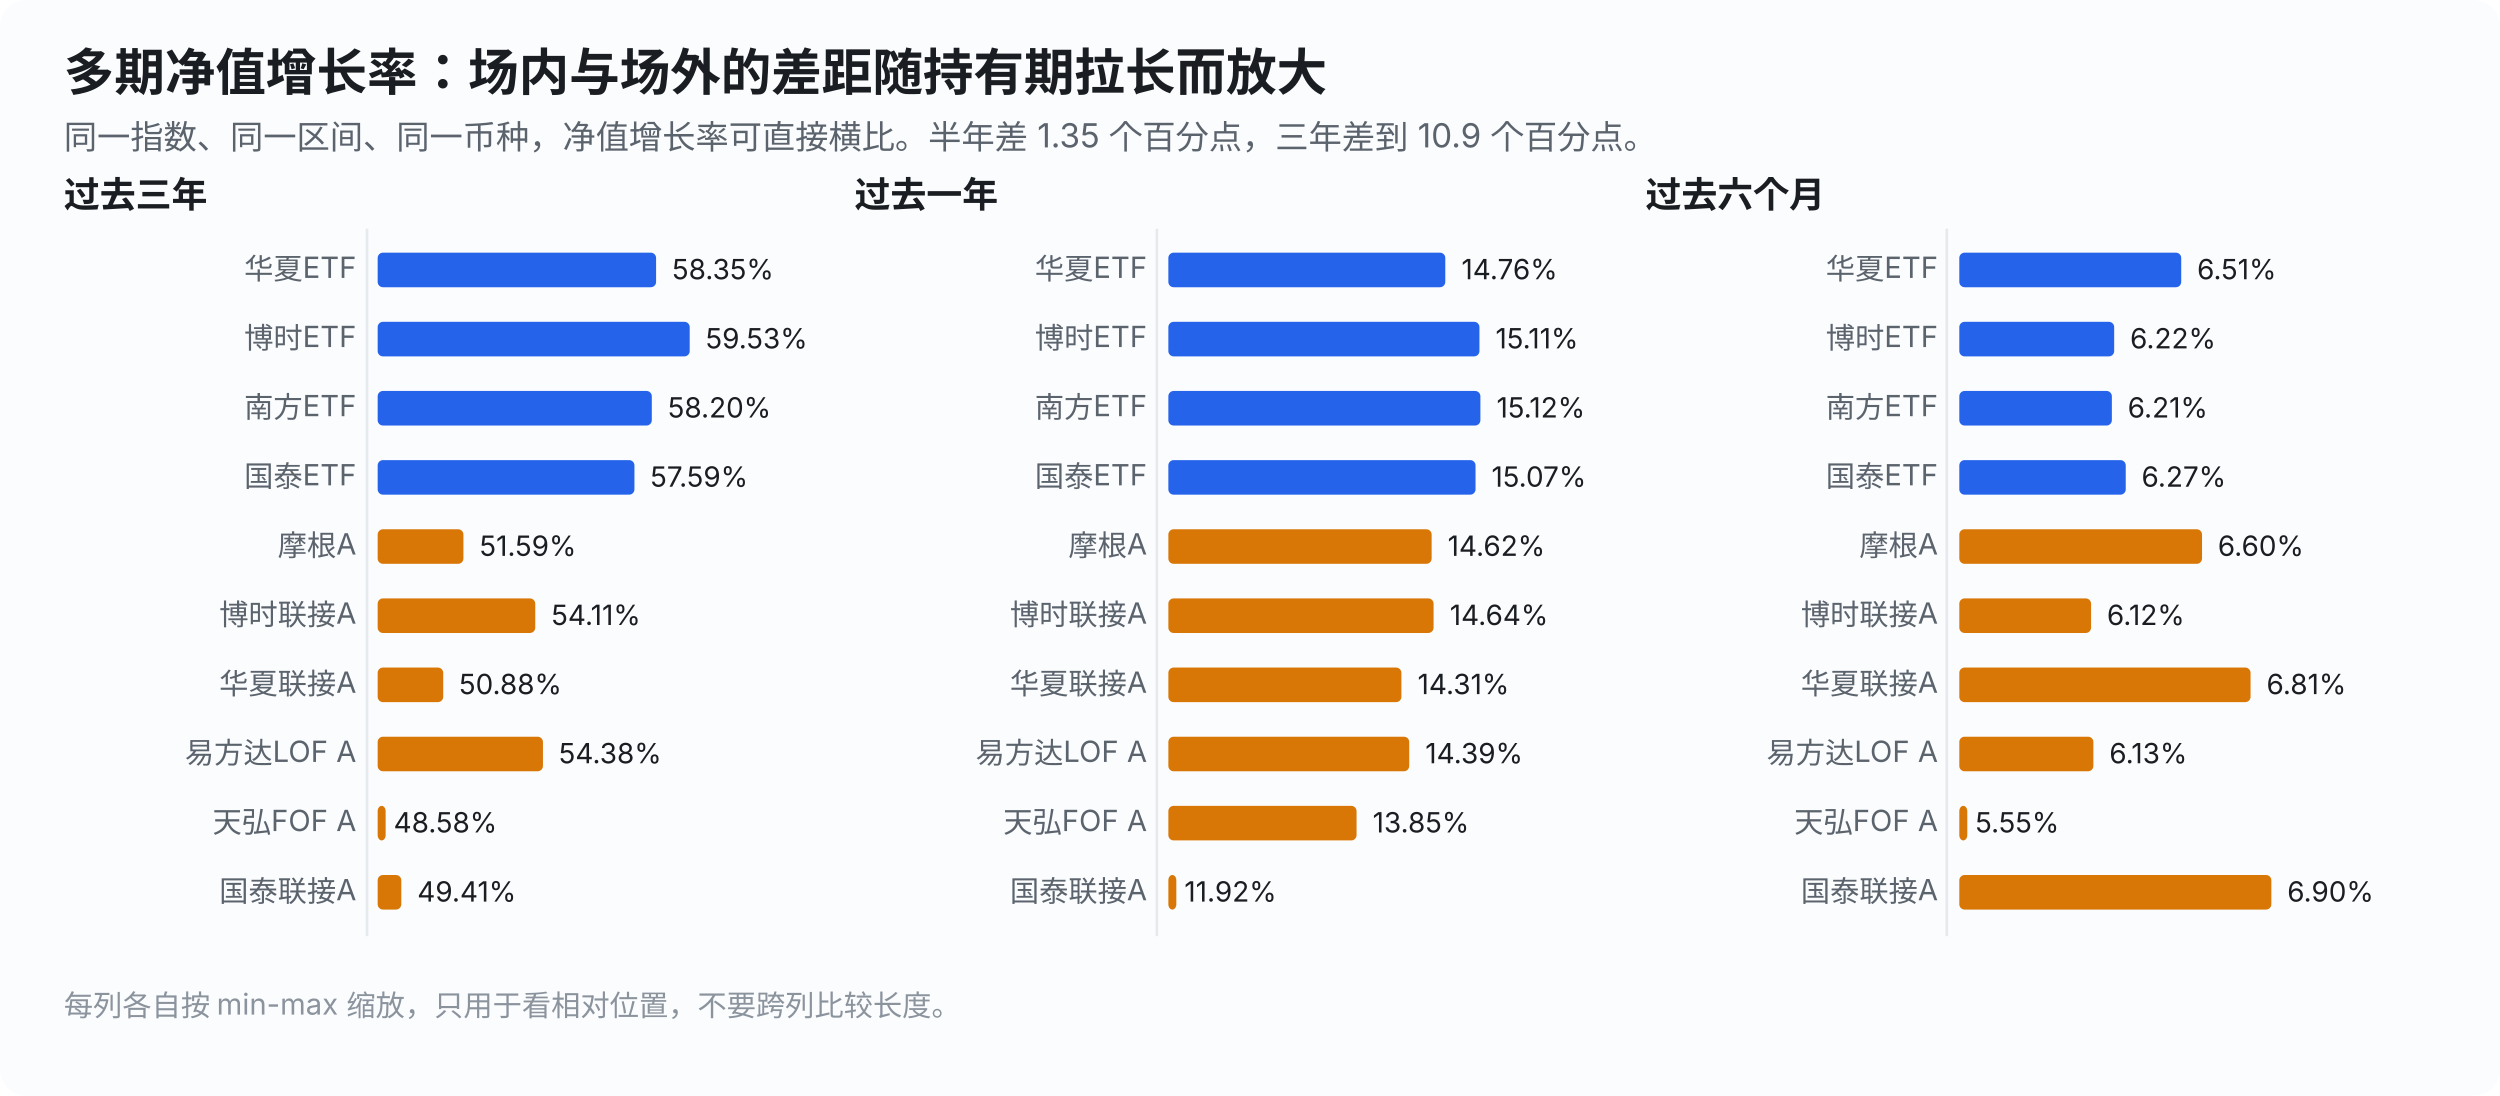
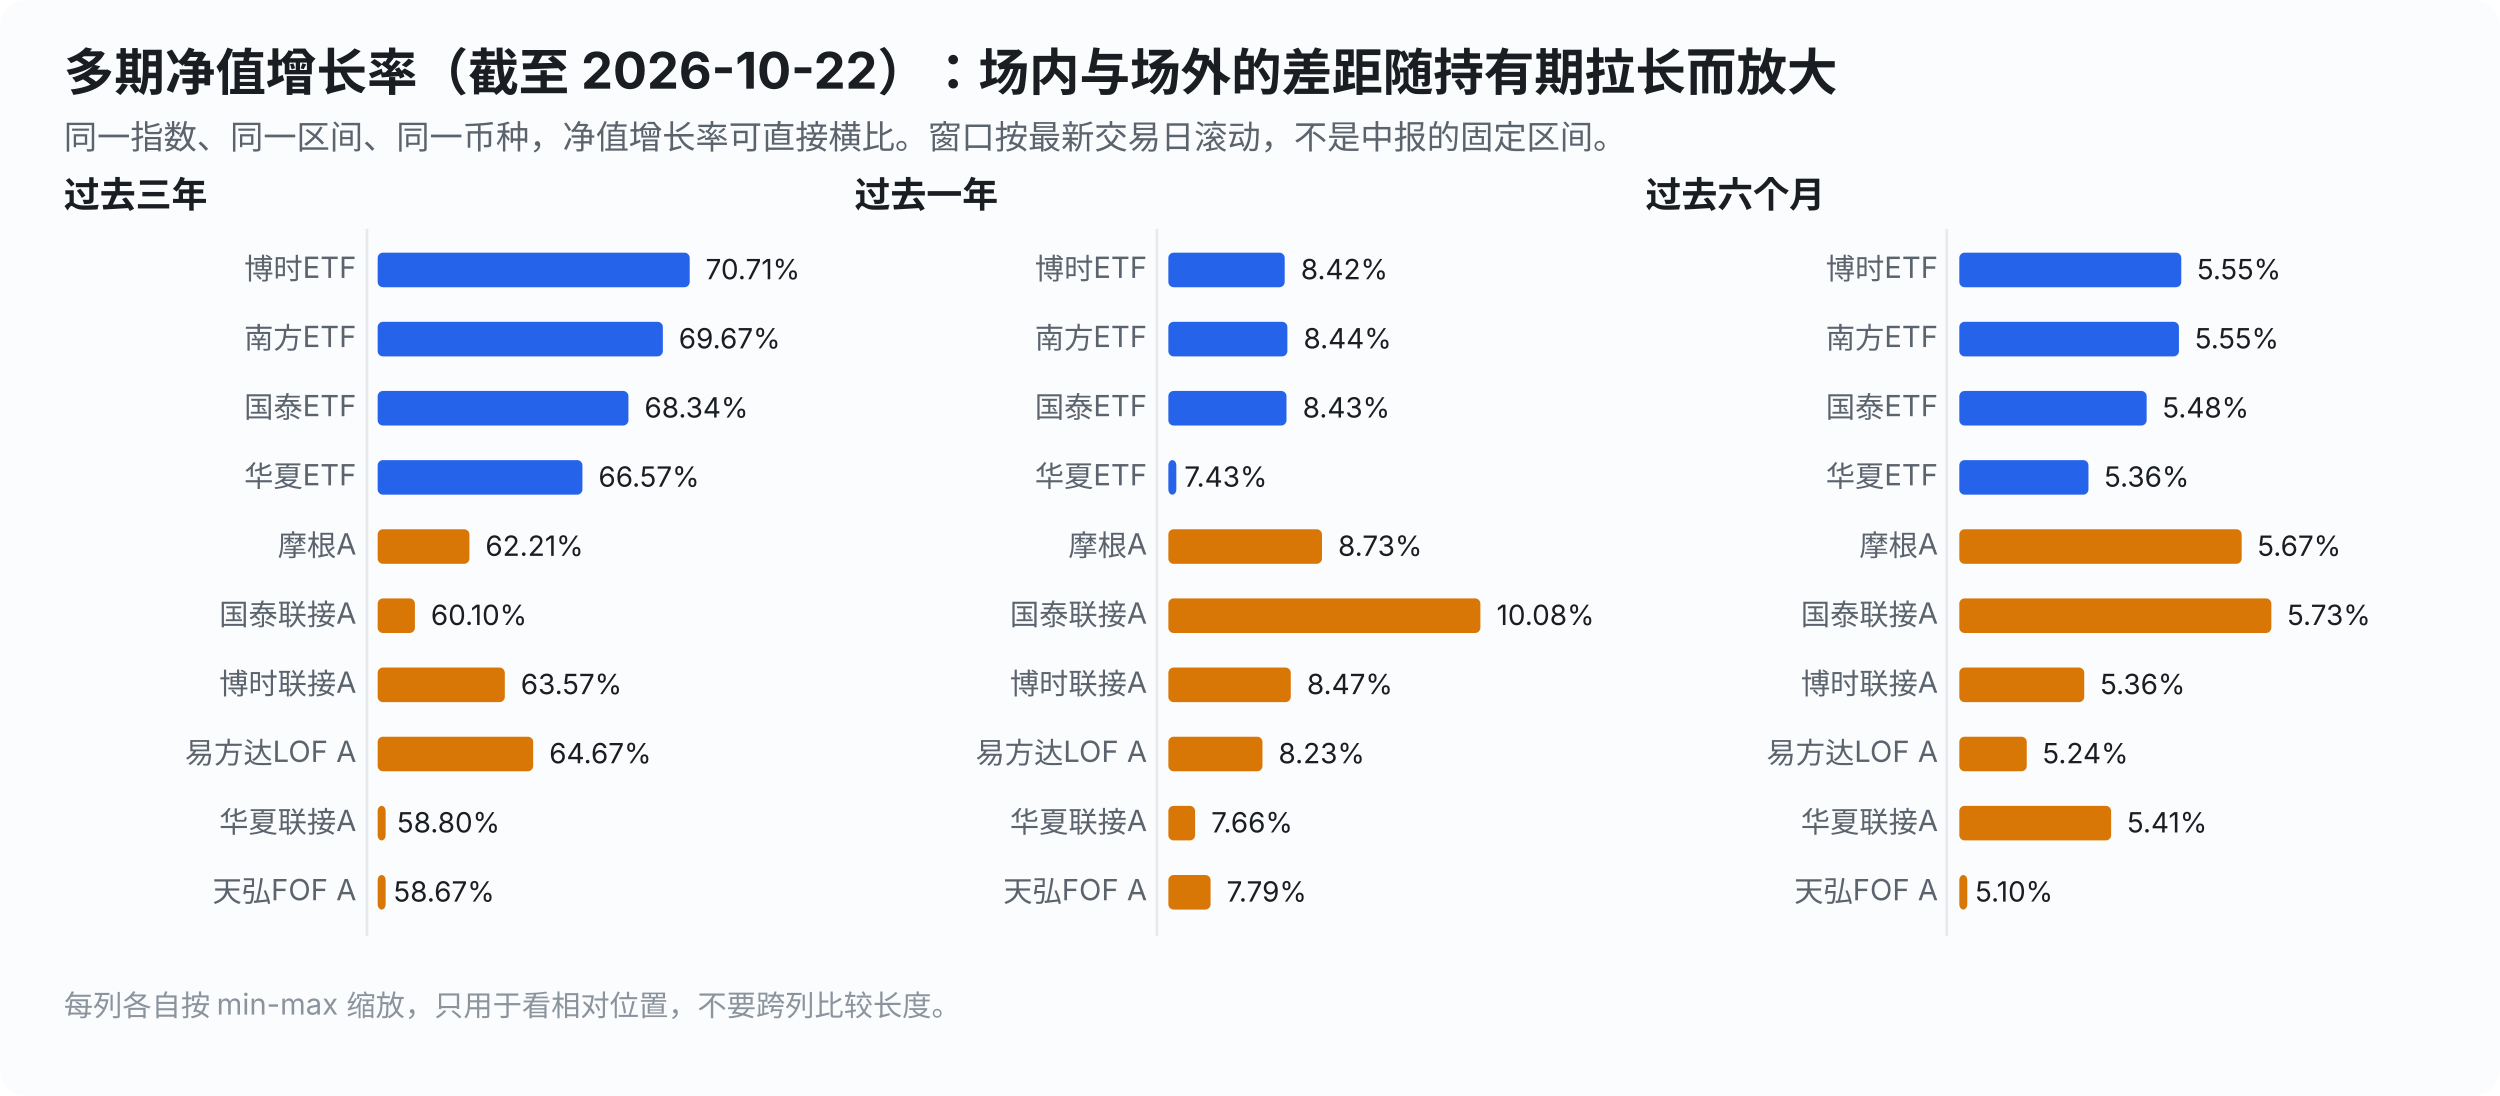
<svg xmlns="http://www.w3.org/2000/svg" width="940" height="412" viewBox="0 0 940 412" role="img">
  <rect width="940" height="412" fill="#fbfcfe" rx="10" />
-   <text x="24.0" y="34.0" font-family="-apple-system,BlinkMacSystemFont,'Segoe UI','PingFang SC','Hiragino Sans GB','Microsoft YaHei',sans-serif" font-size="19.0" fill="#1a1d21" text-anchor="start" font-weight="650">多期净值增长率：场内与场外的差距随持有期拉长而放大</text>
-   <text x="24.0" y="56.0" font-family="-apple-system,BlinkMacSystemFont,'Segoe UI','PingFang SC','Hiragino Sans GB','Microsoft YaHei',sans-serif" font-size="12.5" fill="#5b636d" text-anchor="start">同一指数、同一区间、同一币种，净值增长率可直接横比。半年差 1.35 个百分点，三年差到 10.9 个百分点。</text>
+   <text x="24.0" y="34.0" font-family="-apple-system,BlinkMacSystemFont,'Segoe UI','PingFang SC','Hiragino Sans GB','Microsoft YaHei',sans-serif" font-size="19.0" fill="#1a1d21" text-anchor="start" font-weight="650">多期净值增长率（截至 2026-10-22）：场内与场外的差距随持有期拉长而放大</text>
+   <text x="24.0" y="56.0" font-family="-apple-system,BlinkMacSystemFont,'Segoe UI','PingFang SC','Hiragino Sans GB','Microsoft YaHei',sans-serif" font-size="12.5" fill="#5b636d" text-anchor="start">同一指数、同一区间、同一币种，净值增长率可直接横比。窗口按最新交易日滚动，不是中报的固定区间。</text>
  <text x="24.0" y="78.0" font-family="-apple-system,BlinkMacSystemFont,'Segoe UI','PingFang SC','Hiragino Sans GB','Microsoft YaHei',sans-serif" font-size="13.5" fill="#1a1d21" text-anchor="start" font-weight="650">过去三年</text>
-   <text x="134.0" y="105.0" font-family="-apple-system,BlinkMacSystemFont,'Segoe UI','PingFang SC','Hiragino Sans GB','Microsoft YaHei',sans-serif" font-size="11.0" fill="#5b636d" text-anchor="end">华夏ETF</text>
-   <rect x="142.0" y="95.0" width="104.69" height="13.00" fill="#2563eb" rx="2" />
-   <text x="252.7" y="105.0" font-family="-apple-system,BlinkMacSystemFont,'Segoe UI','PingFang SC','Hiragino Sans GB','Microsoft YaHei',sans-serif" font-size="10.5" fill="#1a1d21" text-anchor="start">58.35%</text>
-   <text x="134.0" y="131.0" font-family="-apple-system,BlinkMacSystemFont,'Segoe UI','PingFang SC','Hiragino Sans GB','Microsoft YaHei',sans-serif" font-size="11.0" fill="#5b636d" text-anchor="end">博时ETF</text>
-   <rect x="142.0" y="121.0" width="117.33" height="13.00" fill="#2563eb" rx="2" />
-   <text x="265.3" y="131.0" font-family="-apple-system,BlinkMacSystemFont,'Segoe UI','PingFang SC','Hiragino Sans GB','Microsoft YaHei',sans-serif" font-size="10.5" fill="#1a1d21" text-anchor="start">59.53%</text>
-   <text x="134.0" y="157.0" font-family="-apple-system,BlinkMacSystemFont,'Segoe UI','PingFang SC','Hiragino Sans GB','Microsoft YaHei',sans-serif" font-size="11.0" fill="#5b636d" text-anchor="end">南方ETF</text>
-   <rect x="142.0" y="147.0" width="103.08" height="13.00" fill="#2563eb" rx="2" />
-   <text x="251.1" y="157.0" font-family="-apple-system,BlinkMacSystemFont,'Segoe UI','PingFang SC','Hiragino Sans GB','Microsoft YaHei',sans-serif" font-size="10.5" fill="#1a1d21" text-anchor="start">58.20%</text>
-   <text x="134.0" y="183.0" font-family="-apple-system,BlinkMacSystemFont,'Segoe UI','PingFang SC','Hiragino Sans GB','Microsoft YaHei',sans-serif" font-size="11.0" fill="#5b636d" text-anchor="end">国泰ETF</text>
-   <rect x="142.0" y="173.0" width="96.55" height="13.00" fill="#2563eb" rx="2" />
-   <text x="244.5" y="183.0" font-family="-apple-system,BlinkMacSystemFont,'Segoe UI','PingFang SC','Hiragino Sans GB','Microsoft YaHei',sans-serif" font-size="10.5" fill="#1a1d21" text-anchor="start">57.59%</text>
+   <text x="134.0" y="105.0" font-family="-apple-system,BlinkMacSystemFont,'Segoe UI','PingFang SC','Hiragino Sans GB','Microsoft YaHei',sans-serif" font-size="11.0" fill="#5b636d" text-anchor="end">博时ETF</text>
+   <rect x="142.0" y="95.0" width="117.33" height="13.00" fill="#2563eb" rx="2" />
+   <text x="265.3" y="105.0" font-family="-apple-system,BlinkMacSystemFont,'Segoe UI','PingFang SC','Hiragino Sans GB','Microsoft YaHei',sans-serif" font-size="10.5" fill="#1a1d21" text-anchor="start">70.71%</text>
+   <text x="134.0" y="131.0" font-family="-apple-system,BlinkMacSystemFont,'Segoe UI','PingFang SC','Hiragino Sans GB','Microsoft YaHei',sans-serif" font-size="11.0" fill="#5b636d" text-anchor="end">南方ETF</text>
+   <rect x="142.0" y="121.0" width="107.24" height="13.00" fill="#2563eb" rx="2" />
+   <text x="255.2" y="131.0" font-family="-apple-system,BlinkMacSystemFont,'Segoe UI','PingFang SC','Hiragino Sans GB','Microsoft YaHei',sans-serif" font-size="10.5" fill="#1a1d21" text-anchor="start">69.67%</text>
+   <text x="134.0" y="157.0" font-family="-apple-system,BlinkMacSystemFont,'Segoe UI','PingFang SC','Hiragino Sans GB','Microsoft YaHei',sans-serif" font-size="11.0" fill="#5b636d" text-anchor="end">国泰ETF</text>
+   <rect x="142.0" y="147.0" width="94.29" height="13.00" fill="#2563eb" rx="2" />
+   <text x="242.3" y="157.0" font-family="-apple-system,BlinkMacSystemFont,'Segoe UI','PingFang SC','Hiragino Sans GB','Microsoft YaHei',sans-serif" font-size="10.5" fill="#1a1d21" text-anchor="start">68.34%</text>
+   <text x="134.0" y="183.0" font-family="-apple-system,BlinkMacSystemFont,'Segoe UI','PingFang SC','Hiragino Sans GB','Microsoft YaHei',sans-serif" font-size="11.0" fill="#5b636d" text-anchor="end">华夏ETF</text>
+   <rect x="142.0" y="173.0" width="76.99" height="13.00" fill="#2563eb" rx="2" />
+   <text x="225.0" y="183.0" font-family="-apple-system,BlinkMacSystemFont,'Segoe UI','PingFang SC','Hiragino Sans GB','Microsoft YaHei',sans-serif" font-size="10.5" fill="#1a1d21" text-anchor="start">66.57%</text>
  <text x="134.0" y="209.0" font-family="-apple-system,BlinkMacSystemFont,'Segoe UI','PingFang SC','Hiragino Sans GB','Microsoft YaHei',sans-serif" font-size="11.0" fill="#5b636d" text-anchor="end">摩根A</text>
-   <rect x="142.0" y="199.0" width="32.25" height="13.00" fill="#d97706" rx="2" />
-   <text x="180.3" y="209.0" font-family="-apple-system,BlinkMacSystemFont,'Segoe UI','PingFang SC','Hiragino Sans GB','Microsoft YaHei',sans-serif" font-size="10.5" fill="#1a1d21" text-anchor="start">51.59%</text>
-   <text x="134.0" y="235.0" font-family="-apple-system,BlinkMacSystemFont,'Segoe UI','PingFang SC','Hiragino Sans GB','Microsoft YaHei',sans-serif" font-size="11.0" fill="#5b636d" text-anchor="end">博时联接A</text>
-   <rect x="142.0" y="225.0" width="59.26" height="13.00" fill="#d97706" rx="2" />
-   <text x="207.3" y="235.0" font-family="-apple-system,BlinkMacSystemFont,'Segoe UI','PingFang SC','Hiragino Sans GB','Microsoft YaHei',sans-serif" font-size="10.5" fill="#1a1d21" text-anchor="start">54.11%</text>
-   <text x="134.0" y="261.0" font-family="-apple-system,BlinkMacSystemFont,'Segoe UI','PingFang SC','Hiragino Sans GB','Microsoft YaHei',sans-serif" font-size="11.0" fill="#5b636d" text-anchor="end">华夏联接A</text>
-   <rect x="142.0" y="251.0" width="24.65" height="13.00" fill="#d97706" rx="2" />
-   <text x="172.6" y="261.0" font-family="-apple-system,BlinkMacSystemFont,'Segoe UI','PingFang SC','Hiragino Sans GB','Microsoft YaHei',sans-serif" font-size="10.5" fill="#1a1d21" text-anchor="start">50.88%</text>
+   <rect x="142.0" y="199.0" width="34.50" height="13.00" fill="#d97706" rx="2" />
+   <text x="182.5" y="209.0" font-family="-apple-system,BlinkMacSystemFont,'Segoe UI','PingFang SC','Hiragino Sans GB','Microsoft YaHei',sans-serif" font-size="10.5" fill="#1a1d21" text-anchor="start">62.21%</text>
+   <text x="134.0" y="235.0" font-family="-apple-system,BlinkMacSystemFont,'Segoe UI','PingFang SC','Hiragino Sans GB','Microsoft YaHei',sans-serif" font-size="11.0" fill="#5b636d" text-anchor="end">国泰联接A</text>
+   <rect x="142.0" y="225.0" width="14.01" height="13.00" fill="#d97706" rx="2" />
+   <text x="162.0" y="235.0" font-family="-apple-system,BlinkMacSystemFont,'Segoe UI','PingFang SC','Hiragino Sans GB','Microsoft YaHei',sans-serif" font-size="10.5" fill="#1a1d21" text-anchor="start">60.10%</text>
+   <text x="134.0" y="261.0" font-family="-apple-system,BlinkMacSystemFont,'Segoe UI','PingFang SC','Hiragino Sans GB','Microsoft YaHei',sans-serif" font-size="11.0" fill="#5b636d" text-anchor="end">博时联接A</text>
+   <rect x="142.0" y="251.0" width="47.81" height="13.00" fill="#d97706" rx="2" />
+   <text x="195.8" y="261.0" font-family="-apple-system,BlinkMacSystemFont,'Segoe UI','PingFang SC','Hiragino Sans GB','Microsoft YaHei',sans-serif" font-size="10.5" fill="#1a1d21" text-anchor="start">63.57%</text>
  <text x="134.0" y="287.0" font-family="-apple-system,BlinkMacSystemFont,'Segoe UI','PingFang SC','Hiragino Sans GB','Microsoft YaHei',sans-serif" font-size="11.0" fill="#5b636d" text-anchor="end">易方达LOF A</text>
-   <rect x="142.0" y="277.0" width="62.15" height="13.00" fill="#d97706" rx="2" />
-   <text x="210.1" y="287.0" font-family="-apple-system,BlinkMacSystemFont,'Segoe UI','PingFang SC','Hiragino Sans GB','Microsoft YaHei',sans-serif" font-size="10.5" fill="#1a1d21" text-anchor="start">54.38%</text>
-   <text x="134.0" y="313.0" font-family="-apple-system,BlinkMacSystemFont,'Segoe UI','PingFang SC','Hiragino Sans GB','Microsoft YaHei',sans-serif" font-size="11.0" fill="#5b636d" text-anchor="end">天弘FOF A</text>
+   <rect x="142.0" y="277.0" width="58.48" height="13.00" fill="#d97706" rx="2" />
+   <text x="206.5" y="287.0" font-family="-apple-system,BlinkMacSystemFont,'Segoe UI','PingFang SC','Hiragino Sans GB','Microsoft YaHei',sans-serif" font-size="10.5" fill="#1a1d21" text-anchor="start">64.67%</text>
+   <text x="134.0" y="313.0" font-family="-apple-system,BlinkMacSystemFont,'Segoe UI','PingFang SC','Hiragino Sans GB','Microsoft YaHei',sans-serif" font-size="11.0" fill="#5b636d" text-anchor="end">华夏联接A</text>
  <rect x="142.0" y="303.0" width="3.00" height="13.00" fill="#d97706" rx="2" />
-   <text x="148.0" y="313.0" font-family="-apple-system,BlinkMacSystemFont,'Segoe UI','PingFang SC','Hiragino Sans GB','Microsoft YaHei',sans-serif" font-size="10.5" fill="#1a1d21" text-anchor="start">48.58%</text>
-   <text x="134.0" y="339.0" font-family="-apple-system,BlinkMacSystemFont,'Segoe UI','PingFang SC','Hiragino Sans GB','Microsoft YaHei',sans-serif" font-size="11.0" fill="#5b636d" text-anchor="end">国泰联接A</text>
-   <rect x="142.0" y="329.0" width="8.89" height="13.00" fill="#d97706" rx="2" />
-   <text x="156.9" y="339.0" font-family="-apple-system,BlinkMacSystemFont,'Segoe UI','PingFang SC','Hiragino Sans GB','Microsoft YaHei',sans-serif" font-size="10.5" fill="#1a1d21" text-anchor="start">49.41%</text>
+   <text x="149.3" y="313.0" font-family="-apple-system,BlinkMacSystemFont,'Segoe UI','PingFang SC','Hiragino Sans GB','Microsoft YaHei',sans-serif" font-size="10.5" fill="#1a1d21" text-anchor="start">58.80%</text>
+   <text x="134.0" y="339.0" font-family="-apple-system,BlinkMacSystemFont,'Segoe UI','PingFang SC','Hiragino Sans GB','Microsoft YaHei',sans-serif" font-size="11.0" fill="#5b636d" text-anchor="end">天弘FOF A</text>
+   <rect x="142.0" y="329.0" width="3.00" height="13.00" fill="#d97706" rx="2" />
+   <text x="148.0" y="339.0" font-family="-apple-system,BlinkMacSystemFont,'Segoe UI','PingFang SC','Hiragino Sans GB','Microsoft YaHei',sans-serif" font-size="10.5" fill="#1a1d21" text-anchor="start">58.67%</text>
  <line x1="138" y1="86" x2="138" y2="352" stroke="#e6e9ee" stroke-width="1" />
  <text x="321.3" y="78.0" font-family="-apple-system,BlinkMacSystemFont,'Segoe UI','PingFang SC','Hiragino Sans GB','Microsoft YaHei',sans-serif" font-size="13.5" fill="#1a1d21" text-anchor="start" font-weight="650">过去一年</text>
-   <text x="431.3" y="105.0" font-family="-apple-system,BlinkMacSystemFont,'Segoe UI','PingFang SC','Hiragino Sans GB','Microsoft YaHei',sans-serif" font-size="11.0" fill="#5b636d" text-anchor="end">华夏ETF</text>
-   <rect x="439.3" y="95.0" width="104.13" height="13.00" fill="#2563eb" rx="2" />
-   <text x="549.5" y="105.0" font-family="-apple-system,BlinkMacSystemFont,'Segoe UI','PingFang SC','Hiragino Sans GB','Microsoft YaHei',sans-serif" font-size="10.5" fill="#1a1d21" text-anchor="start">14.76%</text>
-   <text x="431.3" y="131.0" font-family="-apple-system,BlinkMacSystemFont,'Segoe UI','PingFang SC','Hiragino Sans GB','Microsoft YaHei',sans-serif" font-size="11.0" fill="#5b636d" text-anchor="end">博时ETF</text>
-   <rect x="439.3" y="121.0" width="116.97" height="13.00" fill="#2563eb" rx="2" />
-   <text x="562.3" y="131.0" font-family="-apple-system,BlinkMacSystemFont,'Segoe UI','PingFang SC','Hiragino Sans GB','Microsoft YaHei',sans-serif" font-size="10.5" fill="#1a1d21" text-anchor="start">15.11%</text>
-   <text x="431.3" y="157.0" font-family="-apple-system,BlinkMacSystemFont,'Segoe UI','PingFang SC','Hiragino Sans GB','Microsoft YaHei',sans-serif" font-size="11.0" fill="#5b636d" text-anchor="end">南方ETF</text>
-   <rect x="439.3" y="147.0" width="117.33" height="13.00" fill="#2563eb" rx="2" />
-   <text x="562.7" y="157.0" font-family="-apple-system,BlinkMacSystemFont,'Segoe UI','PingFang SC','Hiragino Sans GB','Microsoft YaHei',sans-serif" font-size="10.5" fill="#1a1d21" text-anchor="start">15.12%</text>
-   <text x="431.3" y="183.0" font-family="-apple-system,BlinkMacSystemFont,'Segoe UI','PingFang SC','Hiragino Sans GB','Microsoft YaHei',sans-serif" font-size="11.0" fill="#5b636d" text-anchor="end">国泰ETF</text>
-   <rect x="439.3" y="173.0" width="115.50" height="13.00" fill="#2563eb" rx="2" />
-   <text x="560.8" y="183.0" font-family="-apple-system,BlinkMacSystemFont,'Segoe UI','PingFang SC','Hiragino Sans GB','Microsoft YaHei',sans-serif" font-size="10.5" fill="#1a1d21" text-anchor="start">15.07%</text>
+   <text x="431.3" y="105.0" font-family="-apple-system,BlinkMacSystemFont,'Segoe UI','PingFang SC','Hiragino Sans GB','Microsoft YaHei',sans-serif" font-size="11.0" fill="#5b636d" text-anchor="end">博时ETF</text>
+   <rect x="439.3" y="95.0" width="43.75" height="13.00" fill="#2563eb" rx="2" />
+   <text x="489.1" y="105.0" font-family="-apple-system,BlinkMacSystemFont,'Segoe UI','PingFang SC','Hiragino Sans GB','Microsoft YaHei',sans-serif" font-size="10.5" fill="#1a1d21" text-anchor="start">8.42%</text>
+   <text x="431.3" y="131.0" font-family="-apple-system,BlinkMacSystemFont,'Segoe UI','PingFang SC','Hiragino Sans GB','Microsoft YaHei',sans-serif" font-size="11.0" fill="#5b636d" text-anchor="end">南方ETF</text>
+   <rect x="439.3" y="121.0" width="44.75" height="13.00" fill="#2563eb" rx="2" />
+   <text x="490.1" y="131.0" font-family="-apple-system,BlinkMacSystemFont,'Segoe UI','PingFang SC','Hiragino Sans GB','Microsoft YaHei',sans-serif" font-size="10.5" fill="#1a1d21" text-anchor="start">8.44%</text>
+   <text x="431.3" y="157.0" font-family="-apple-system,BlinkMacSystemFont,'Segoe UI','PingFang SC','Hiragino Sans GB','Microsoft YaHei',sans-serif" font-size="11.0" fill="#5b636d" text-anchor="end">国泰ETF</text>
+   <rect x="439.3" y="147.0" width="44.42" height="13.00" fill="#2563eb" rx="2" />
+   <text x="489.8" y="157.0" font-family="-apple-system,BlinkMacSystemFont,'Segoe UI','PingFang SC','Hiragino Sans GB','Microsoft YaHei',sans-serif" font-size="10.5" fill="#1a1d21" text-anchor="start">8.43%</text>
+   <text x="431.3" y="183.0" font-family="-apple-system,BlinkMacSystemFont,'Segoe UI','PingFang SC','Hiragino Sans GB','Microsoft YaHei',sans-serif" font-size="11.0" fill="#5b636d" text-anchor="end">华夏ETF</text>
+   <rect x="439.3" y="173.0" width="3.00" height="13.00" fill="#2563eb" rx="2" />
+   <text x="445.3" y="183.0" font-family="-apple-system,BlinkMacSystemFont,'Segoe UI','PingFang SC','Hiragino Sans GB','Microsoft YaHei',sans-serif" font-size="10.5" fill="#1a1d21" text-anchor="start">7.43%</text>
  <text x="431.3" y="209.0" font-family="-apple-system,BlinkMacSystemFont,'Segoe UI','PingFang SC','Hiragino Sans GB','Microsoft YaHei',sans-serif" font-size="11.0" fill="#5b636d" text-anchor="end">摩根A</text>
-   <rect x="439.3" y="199.0" width="99.00" height="13.00" fill="#d97706" rx="2" />
-   <text x="544.3" y="209.0" font-family="-apple-system,BlinkMacSystemFont,'Segoe UI','PingFang SC','Hiragino Sans GB','Microsoft YaHei',sans-serif" font-size="10.5" fill="#1a1d21" text-anchor="start">14.62%</text>
-   <text x="431.3" y="235.0" font-family="-apple-system,BlinkMacSystemFont,'Segoe UI','PingFang SC','Hiragino Sans GB','Microsoft YaHei',sans-serif" font-size="11.0" fill="#5b636d" text-anchor="end">博时联接A</text>
-   <rect x="439.3" y="225.0" width="99.73" height="13.00" fill="#d97706" rx="2" />
-   <text x="545.1" y="235.0" font-family="-apple-system,BlinkMacSystemFont,'Segoe UI','PingFang SC','Hiragino Sans GB','Microsoft YaHei',sans-serif" font-size="10.5" fill="#1a1d21" text-anchor="start">14.64%</text>
-   <text x="431.3" y="261.0" font-family="-apple-system,BlinkMacSystemFont,'Segoe UI','PingFang SC','Hiragino Sans GB','Microsoft YaHei',sans-serif" font-size="11.0" fill="#5b636d" text-anchor="end">华夏联接A</text>
-   <rect x="439.3" y="251.0" width="87.63" height="13.00" fill="#d97706" rx="2" />
-   <text x="533.0" y="261.0" font-family="-apple-system,BlinkMacSystemFont,'Segoe UI','PingFang SC','Hiragino Sans GB','Microsoft YaHei',sans-serif" font-size="10.5" fill="#1a1d21" text-anchor="start">14.31%</text>
+   <rect x="439.3" y="199.0" width="57.77" height="13.00" fill="#d97706" rx="2" />
+   <text x="503.1" y="209.0" font-family="-apple-system,BlinkMacSystemFont,'Segoe UI','PingFang SC','Hiragino Sans GB','Microsoft YaHei',sans-serif" font-size="10.5" fill="#1a1d21" text-anchor="start">8.73%</text>
+   <text x="431.3" y="235.0" font-family="-apple-system,BlinkMacSystemFont,'Segoe UI','PingFang SC','Hiragino Sans GB','Microsoft YaHei',sans-serif" font-size="11.0" fill="#5b636d" text-anchor="end">国泰联接A</text>
+   <rect x="439.3" y="225.0" width="117.33" height="13.00" fill="#d97706" rx="2" />
+   <text x="562.7" y="235.0" font-family="-apple-system,BlinkMacSystemFont,'Segoe UI','PingFang SC','Hiragino Sans GB','Microsoft YaHei',sans-serif" font-size="10.5" fill="#1a1d21" text-anchor="start">10.08%</text>
+   <text x="431.3" y="261.0" font-family="-apple-system,BlinkMacSystemFont,'Segoe UI','PingFang SC','Hiragino Sans GB','Microsoft YaHei',sans-serif" font-size="11.0" fill="#5b636d" text-anchor="end">博时联接A</text>
+   <rect x="439.3" y="251.0" width="46.03" height="13.00" fill="#d97706" rx="2" />
+   <text x="491.4" y="261.0" font-family="-apple-system,BlinkMacSystemFont,'Segoe UI','PingFang SC','Hiragino Sans GB','Microsoft YaHei',sans-serif" font-size="10.5" fill="#1a1d21" text-anchor="start">8.47%</text>
  <text x="431.3" y="287.0" font-family="-apple-system,BlinkMacSystemFont,'Segoe UI','PingFang SC','Hiragino Sans GB','Microsoft YaHei',sans-serif" font-size="11.0" fill="#5b636d" text-anchor="end">易方达LOF A</text>
-   <rect x="439.3" y="277.0" width="90.57" height="13.00" fill="#d97706" rx="2" />
-   <text x="535.9" y="287.0" font-family="-apple-system,BlinkMacSystemFont,'Segoe UI','PingFang SC','Hiragino Sans GB','Microsoft YaHei',sans-serif" font-size="10.5" fill="#1a1d21" text-anchor="start">14.39%</text>
-   <text x="431.3" y="313.0" font-family="-apple-system,BlinkMacSystemFont,'Segoe UI','PingFang SC','Hiragino Sans GB','Microsoft YaHei',sans-serif" font-size="11.0" fill="#5b636d" text-anchor="end">天弘FOF A</text>
-   <rect x="439.3" y="303.0" width="70.77" height="13.00" fill="#d97706" rx="2" />
-   <text x="516.1" y="313.0" font-family="-apple-system,BlinkMacSystemFont,'Segoe UI','PingFang SC','Hiragino Sans GB','Microsoft YaHei',sans-serif" font-size="10.5" fill="#1a1d21" text-anchor="start">13.85%</text>
-   <text x="431.3" y="339.0" font-family="-apple-system,BlinkMacSystemFont,'Segoe UI','PingFang SC','Hiragino Sans GB','Microsoft YaHei',sans-serif" font-size="11.0" fill="#5b636d" text-anchor="end">国泰联接A</text>
-   <rect x="439.3" y="329.0" width="3.00" height="13.00" fill="#d97706" rx="2" />
-   <text x="445.3" y="339.0" font-family="-apple-system,BlinkMacSystemFont,'Segoe UI','PingFang SC','Hiragino Sans GB','Microsoft YaHei',sans-serif" font-size="10.5" fill="#1a1d21" text-anchor="start">11.92%</text>
+   <rect x="439.3" y="277.0" width="35.39" height="13.00" fill="#d97706" rx="2" />
+   <text x="480.7" y="287.0" font-family="-apple-system,BlinkMacSystemFont,'Segoe UI','PingFang SC','Hiragino Sans GB','Microsoft YaHei',sans-serif" font-size="10.5" fill="#1a1d21" text-anchor="start">8.23%</text>
+   <text x="431.3" y="313.0" font-family="-apple-system,BlinkMacSystemFont,'Segoe UI','PingFang SC','Hiragino Sans GB','Microsoft YaHei',sans-serif" font-size="11.0" fill="#5b636d" text-anchor="end">华夏联接A</text>
+   <rect x="439.3" y="303.0" width="10.06" height="13.00" fill="#d97706" rx="2" />
+   <text x="455.4" y="313.0" font-family="-apple-system,BlinkMacSystemFont,'Segoe UI','PingFang SC','Hiragino Sans GB','Microsoft YaHei',sans-serif" font-size="10.5" fill="#1a1d21" text-anchor="start">7.66%</text>
+   <text x="431.3" y="339.0" font-family="-apple-system,BlinkMacSystemFont,'Segoe UI','PingFang SC','Hiragino Sans GB','Microsoft YaHei',sans-serif" font-size="11.0" fill="#5b636d" text-anchor="end">天弘FOF A</text>
+   <rect x="439.3" y="329.0" width="15.88" height="13.00" fill="#d97706" rx="2" />
+   <text x="461.2" y="339.0" font-family="-apple-system,BlinkMacSystemFont,'Segoe UI','PingFang SC','Hiragino Sans GB','Microsoft YaHei',sans-serif" font-size="10.5" fill="#1a1d21" text-anchor="start">7.79%</text>
  <line x1="435" y1="86" x2="435" y2="352" stroke="#e6e9ee" stroke-width="1" />
  <text x="618.7" y="78.0" font-family="-apple-system,BlinkMacSystemFont,'Segoe UI','PingFang SC','Hiragino Sans GB','Microsoft YaHei',sans-serif" font-size="13.5" fill="#1a1d21" text-anchor="start" font-weight="650">过去六个月</text>
-   <text x="728.7" y="105.0" font-family="-apple-system,BlinkMacSystemFont,'Segoe UI','PingFang SC','Hiragino Sans GB','Microsoft YaHei',sans-serif" font-size="11.0" fill="#5b636d" text-anchor="end">华夏ETF</text>
-   <rect x="736.7" y="95.0" width="83.44" height="13.00" fill="#2563eb" rx="2" />
-   <text x="826.1" y="105.0" font-family="-apple-system,BlinkMacSystemFont,'Segoe UI','PingFang SC','Hiragino Sans GB','Microsoft YaHei',sans-serif" font-size="10.5" fill="#1a1d21" text-anchor="start">6.51%</text>
-   <text x="728.7" y="131.0" font-family="-apple-system,BlinkMacSystemFont,'Segoe UI','PingFang SC','Hiragino Sans GB','Microsoft YaHei',sans-serif" font-size="11.0" fill="#5b636d" text-anchor="end">博时ETF</text>
-   <rect x="736.7" y="121.0" width="58.23" height="13.00" fill="#2563eb" rx="2" />
-   <text x="800.9" y="131.0" font-family="-apple-system,BlinkMacSystemFont,'Segoe UI','PingFang SC','Hiragino Sans GB','Microsoft YaHei',sans-serif" font-size="10.5" fill="#1a1d21" text-anchor="start">6.22%</text>
-   <text x="728.7" y="157.0" font-family="-apple-system,BlinkMacSystemFont,'Segoe UI','PingFang SC','Hiragino Sans GB','Microsoft YaHei',sans-serif" font-size="11.0" fill="#5b636d" text-anchor="end">南方ETF</text>
-   <rect x="736.7" y="147.0" width="57.36" height="13.00" fill="#2563eb" rx="2" />
-   <text x="800.0" y="157.0" font-family="-apple-system,BlinkMacSystemFont,'Segoe UI','PingFang SC','Hiragino Sans GB','Microsoft YaHei',sans-serif" font-size="10.5" fill="#1a1d21" text-anchor="start">6.21%</text>
-   <text x="728.7" y="183.0" font-family="-apple-system,BlinkMacSystemFont,'Segoe UI','PingFang SC','Hiragino Sans GB','Microsoft YaHei',sans-serif" font-size="11.0" fill="#5b636d" text-anchor="end">国泰ETF</text>
-   <rect x="736.7" y="173.0" width="62.58" height="13.00" fill="#2563eb" rx="2" />
-   <text x="805.2" y="183.0" font-family="-apple-system,BlinkMacSystemFont,'Segoe UI','PingFang SC','Hiragino Sans GB','Microsoft YaHei',sans-serif" font-size="10.5" fill="#1a1d21" text-anchor="start">6.27%</text>
+   <text x="728.7" y="105.0" font-family="-apple-system,BlinkMacSystemFont,'Segoe UI','PingFang SC','Hiragino Sans GB','Microsoft YaHei',sans-serif" font-size="11.0" fill="#5b636d" text-anchor="end">博时ETF</text>
+   <rect x="736.7" y="95.0" width="83.46" height="13.00" fill="#2563eb" rx="2" />
+   <text x="826.1" y="105.0" font-family="-apple-system,BlinkMacSystemFont,'Segoe UI','PingFang SC','Hiragino Sans GB','Microsoft YaHei',sans-serif" font-size="10.5" fill="#1a1d21" text-anchor="start">5.55%</text>
+   <text x="728.7" y="131.0" font-family="-apple-system,BlinkMacSystemFont,'Segoe UI','PingFang SC','Hiragino Sans GB','Microsoft YaHei',sans-serif" font-size="11.0" fill="#5b636d" text-anchor="end">南方ETF</text>
+   <rect x="736.7" y="121.0" width="82.58" height="13.00" fill="#2563eb" rx="2" />
+   <text x="825.3" y="131.0" font-family="-apple-system,BlinkMacSystemFont,'Segoe UI','PingFang SC','Hiragino Sans GB','Microsoft YaHei',sans-serif" font-size="10.5" fill="#1a1d21" text-anchor="start">5.55%</text>
+   <text x="728.7" y="157.0" font-family="-apple-system,BlinkMacSystemFont,'Segoe UI','PingFang SC','Hiragino Sans GB','Microsoft YaHei',sans-serif" font-size="11.0" fill="#5b636d" text-anchor="end">国泰ETF</text>
+   <rect x="736.7" y="147.0" width="70.44" height="13.00" fill="#2563eb" rx="2" />
+   <text x="813.1" y="157.0" font-family="-apple-system,BlinkMacSystemFont,'Segoe UI','PingFang SC','Hiragino Sans GB','Microsoft YaHei',sans-serif" font-size="10.5" fill="#1a1d21" text-anchor="start">5.48%</text>
+   <text x="728.7" y="183.0" font-family="-apple-system,BlinkMacSystemFont,'Segoe UI','PingFang SC','Hiragino Sans GB','Microsoft YaHei',sans-serif" font-size="11.0" fill="#5b636d" text-anchor="end">华夏ETF</text>
+   <rect x="736.7" y="173.0" width="48.56" height="13.00" fill="#2563eb" rx="2" />
+   <text x="791.2" y="183.0" font-family="-apple-system,BlinkMacSystemFont,'Segoe UI','PingFang SC','Hiragino Sans GB','Microsoft YaHei',sans-serif" font-size="10.5" fill="#1a1d21" text-anchor="start">5.36%</text>
  <text x="728.7" y="209.0" font-family="-apple-system,BlinkMacSystemFont,'Segoe UI','PingFang SC','Hiragino Sans GB','Microsoft YaHei',sans-serif" font-size="11.0" fill="#5b636d" text-anchor="end">摩根A</text>
-   <rect x="736.7" y="199.0" width="91.26" height="13.00" fill="#d97706" rx="2" />
-   <text x="833.9" y="209.0" font-family="-apple-system,BlinkMacSystemFont,'Segoe UI','PingFang SC','Hiragino Sans GB','Microsoft YaHei',sans-serif" font-size="10.5" fill="#1a1d21" text-anchor="start">6.60%</text>
-   <text x="728.7" y="235.0" font-family="-apple-system,BlinkMacSystemFont,'Segoe UI','PingFang SC','Hiragino Sans GB','Microsoft YaHei',sans-serif" font-size="11.0" fill="#5b636d" text-anchor="end">博时联接A</text>
-   <rect x="736.7" y="225.0" width="49.54" height="13.00" fill="#d97706" rx="2" />
-   <text x="792.2" y="235.0" font-family="-apple-system,BlinkMacSystemFont,'Segoe UI','PingFang SC','Hiragino Sans GB','Microsoft YaHei',sans-serif" font-size="10.5" fill="#1a1d21" text-anchor="start">6.12%</text>
-   <text x="728.7" y="261.0" font-family="-apple-system,BlinkMacSystemFont,'Segoe UI','PingFang SC','Hiragino Sans GB','Microsoft YaHei',sans-serif" font-size="11.0" fill="#5b636d" text-anchor="end">华夏联接A</text>
-   <rect x="736.7" y="251.0" width="109.51" height="13.00" fill="#d97706" rx="2" />
-   <text x="852.2" y="261.0" font-family="-apple-system,BlinkMacSystemFont,'Segoe UI','PingFang SC','Hiragino Sans GB','Microsoft YaHei',sans-serif" font-size="10.5" fill="#1a1d21" text-anchor="start">6.81%</text>
+   <rect x="736.7" y="199.0" width="106.17" height="13.00" fill="#d97706" rx="2" />
+   <text x="848.8" y="209.0" font-family="-apple-system,BlinkMacSystemFont,'Segoe UI','PingFang SC','Hiragino Sans GB','Microsoft YaHei',sans-serif" font-size="10.5" fill="#1a1d21" text-anchor="start">5.67%</text>
+   <text x="728.7" y="235.0" font-family="-apple-system,BlinkMacSystemFont,'Segoe UI','PingFang SC','Hiragino Sans GB','Microsoft YaHei',sans-serif" font-size="11.0" fill="#5b636d" text-anchor="end">国泰联接A</text>
+   <rect x="736.7" y="225.0" width="117.33" height="13.00" fill="#d97706" rx="2" />
+   <text x="860.0" y="235.0" font-family="-apple-system,BlinkMacSystemFont,'Segoe UI','PingFang SC','Hiragino Sans GB','Microsoft YaHei',sans-serif" font-size="10.5" fill="#1a1d21" text-anchor="start">5.73%</text>
+   <text x="728.7" y="261.0" font-family="-apple-system,BlinkMacSystemFont,'Segoe UI','PingFang SC','Hiragino Sans GB','Microsoft YaHei',sans-serif" font-size="11.0" fill="#5b636d" text-anchor="end">博时联接A</text>
+   <rect x="736.7" y="251.0" width="46.98" height="13.00" fill="#d97706" rx="2" />
+   <text x="789.7" y="261.0" font-family="-apple-system,BlinkMacSystemFont,'Segoe UI','PingFang SC','Hiragino Sans GB','Microsoft YaHei',sans-serif" font-size="10.5" fill="#1a1d21" text-anchor="start">5.36%</text>
  <text x="728.7" y="287.0" font-family="-apple-system,BlinkMacSystemFont,'Segoe UI','PingFang SC','Hiragino Sans GB','Microsoft YaHei',sans-serif" font-size="11.0" fill="#5b636d" text-anchor="end">易方达LOF A</text>
-   <rect x="736.7" y="277.0" width="50.41" height="13.00" fill="#d97706" rx="2" />
-   <text x="793.1" y="287.0" font-family="-apple-system,BlinkMacSystemFont,'Segoe UI','PingFang SC','Hiragino Sans GB','Microsoft YaHei',sans-serif" font-size="10.5" fill="#1a1d21" text-anchor="start">6.13%</text>
-   <text x="728.7" y="313.0" font-family="-apple-system,BlinkMacSystemFont,'Segoe UI','PingFang SC','Hiragino Sans GB','Microsoft YaHei',sans-serif" font-size="11.0" fill="#5b636d" text-anchor="end">天弘FOF A</text>
-   <rect x="736.7" y="303.0" width="3.00" height="13.00" fill="#d97706" rx="2" />
-   <text x="742.7" y="313.0" font-family="-apple-system,BlinkMacSystemFont,'Segoe UI','PingFang SC','Hiragino Sans GB','Microsoft YaHei',sans-serif" font-size="10.5" fill="#1a1d21" text-anchor="start">5.55%</text>
-   <text x="728.7" y="339.0" font-family="-apple-system,BlinkMacSystemFont,'Segoe UI','PingFang SC','Hiragino Sans GB','Microsoft YaHei',sans-serif" font-size="11.0" fill="#5b636d" text-anchor="end">国泰联接A</text>
-   <rect x="736.7" y="329.0" width="117.33" height="13.00" fill="#d97706" rx="2" />
-   <text x="860.0" y="339.0" font-family="-apple-system,BlinkMacSystemFont,'Segoe UI','PingFang SC','Hiragino Sans GB','Microsoft YaHei',sans-serif" font-size="10.5" fill="#1a1d21" text-anchor="start">6.90%</text>
+   <rect x="736.7" y="277.0" width="25.36" height="13.00" fill="#d97706" rx="2" />
+   <text x="768.0" y="287.0" font-family="-apple-system,BlinkMacSystemFont,'Segoe UI','PingFang SC','Hiragino Sans GB','Microsoft YaHei',sans-serif" font-size="10.5" fill="#1a1d21" text-anchor="start">5.24%</text>
+   <text x="728.7" y="313.0" font-family="-apple-system,BlinkMacSystemFont,'Segoe UI','PingFang SC','Hiragino Sans GB','Microsoft YaHei',sans-serif" font-size="11.0" fill="#5b636d" text-anchor="end">华夏联接A</text>
+   <rect x="736.7" y="303.0" width="57.09" height="13.00" fill="#d97706" rx="2" />
+   <text x="799.8" y="313.0" font-family="-apple-system,BlinkMacSystemFont,'Segoe UI','PingFang SC','Hiragino Sans GB','Microsoft YaHei',sans-serif" font-size="10.5" fill="#1a1d21" text-anchor="start">5.41%</text>
+   <text x="728.7" y="339.0" font-family="-apple-system,BlinkMacSystemFont,'Segoe UI','PingFang SC','Hiragino Sans GB','Microsoft YaHei',sans-serif" font-size="11.0" fill="#5b636d" text-anchor="end">天弘FOF A</text>
+   <rect x="736.7" y="329.0" width="3.00" height="13.00" fill="#d97706" rx="2" />
+   <text x="742.7" y="339.0" font-family="-apple-system,BlinkMacSystemFont,'Segoe UI','PingFang SC','Hiragino Sans GB','Microsoft YaHei',sans-serif" font-size="10.5" fill="#1a1d21" text-anchor="start">5.10%</text>
  <line x1="732" y1="86" x2="732" y2="352" stroke="#e6e9ee" stroke-width="1" />
  <text x="24.0" y="382.0" font-family="-apple-system,BlinkMacSystemFont,'Segoe UI','PingFang SC','Hiragino Sans GB','Microsoft YaHei',sans-serif" font-size="11.0" fill="#8b939d" text-anchor="start">每列各自按 min-max 缩放，只用于看相对位置，不要跨列比较长度。</text>
</svg>
